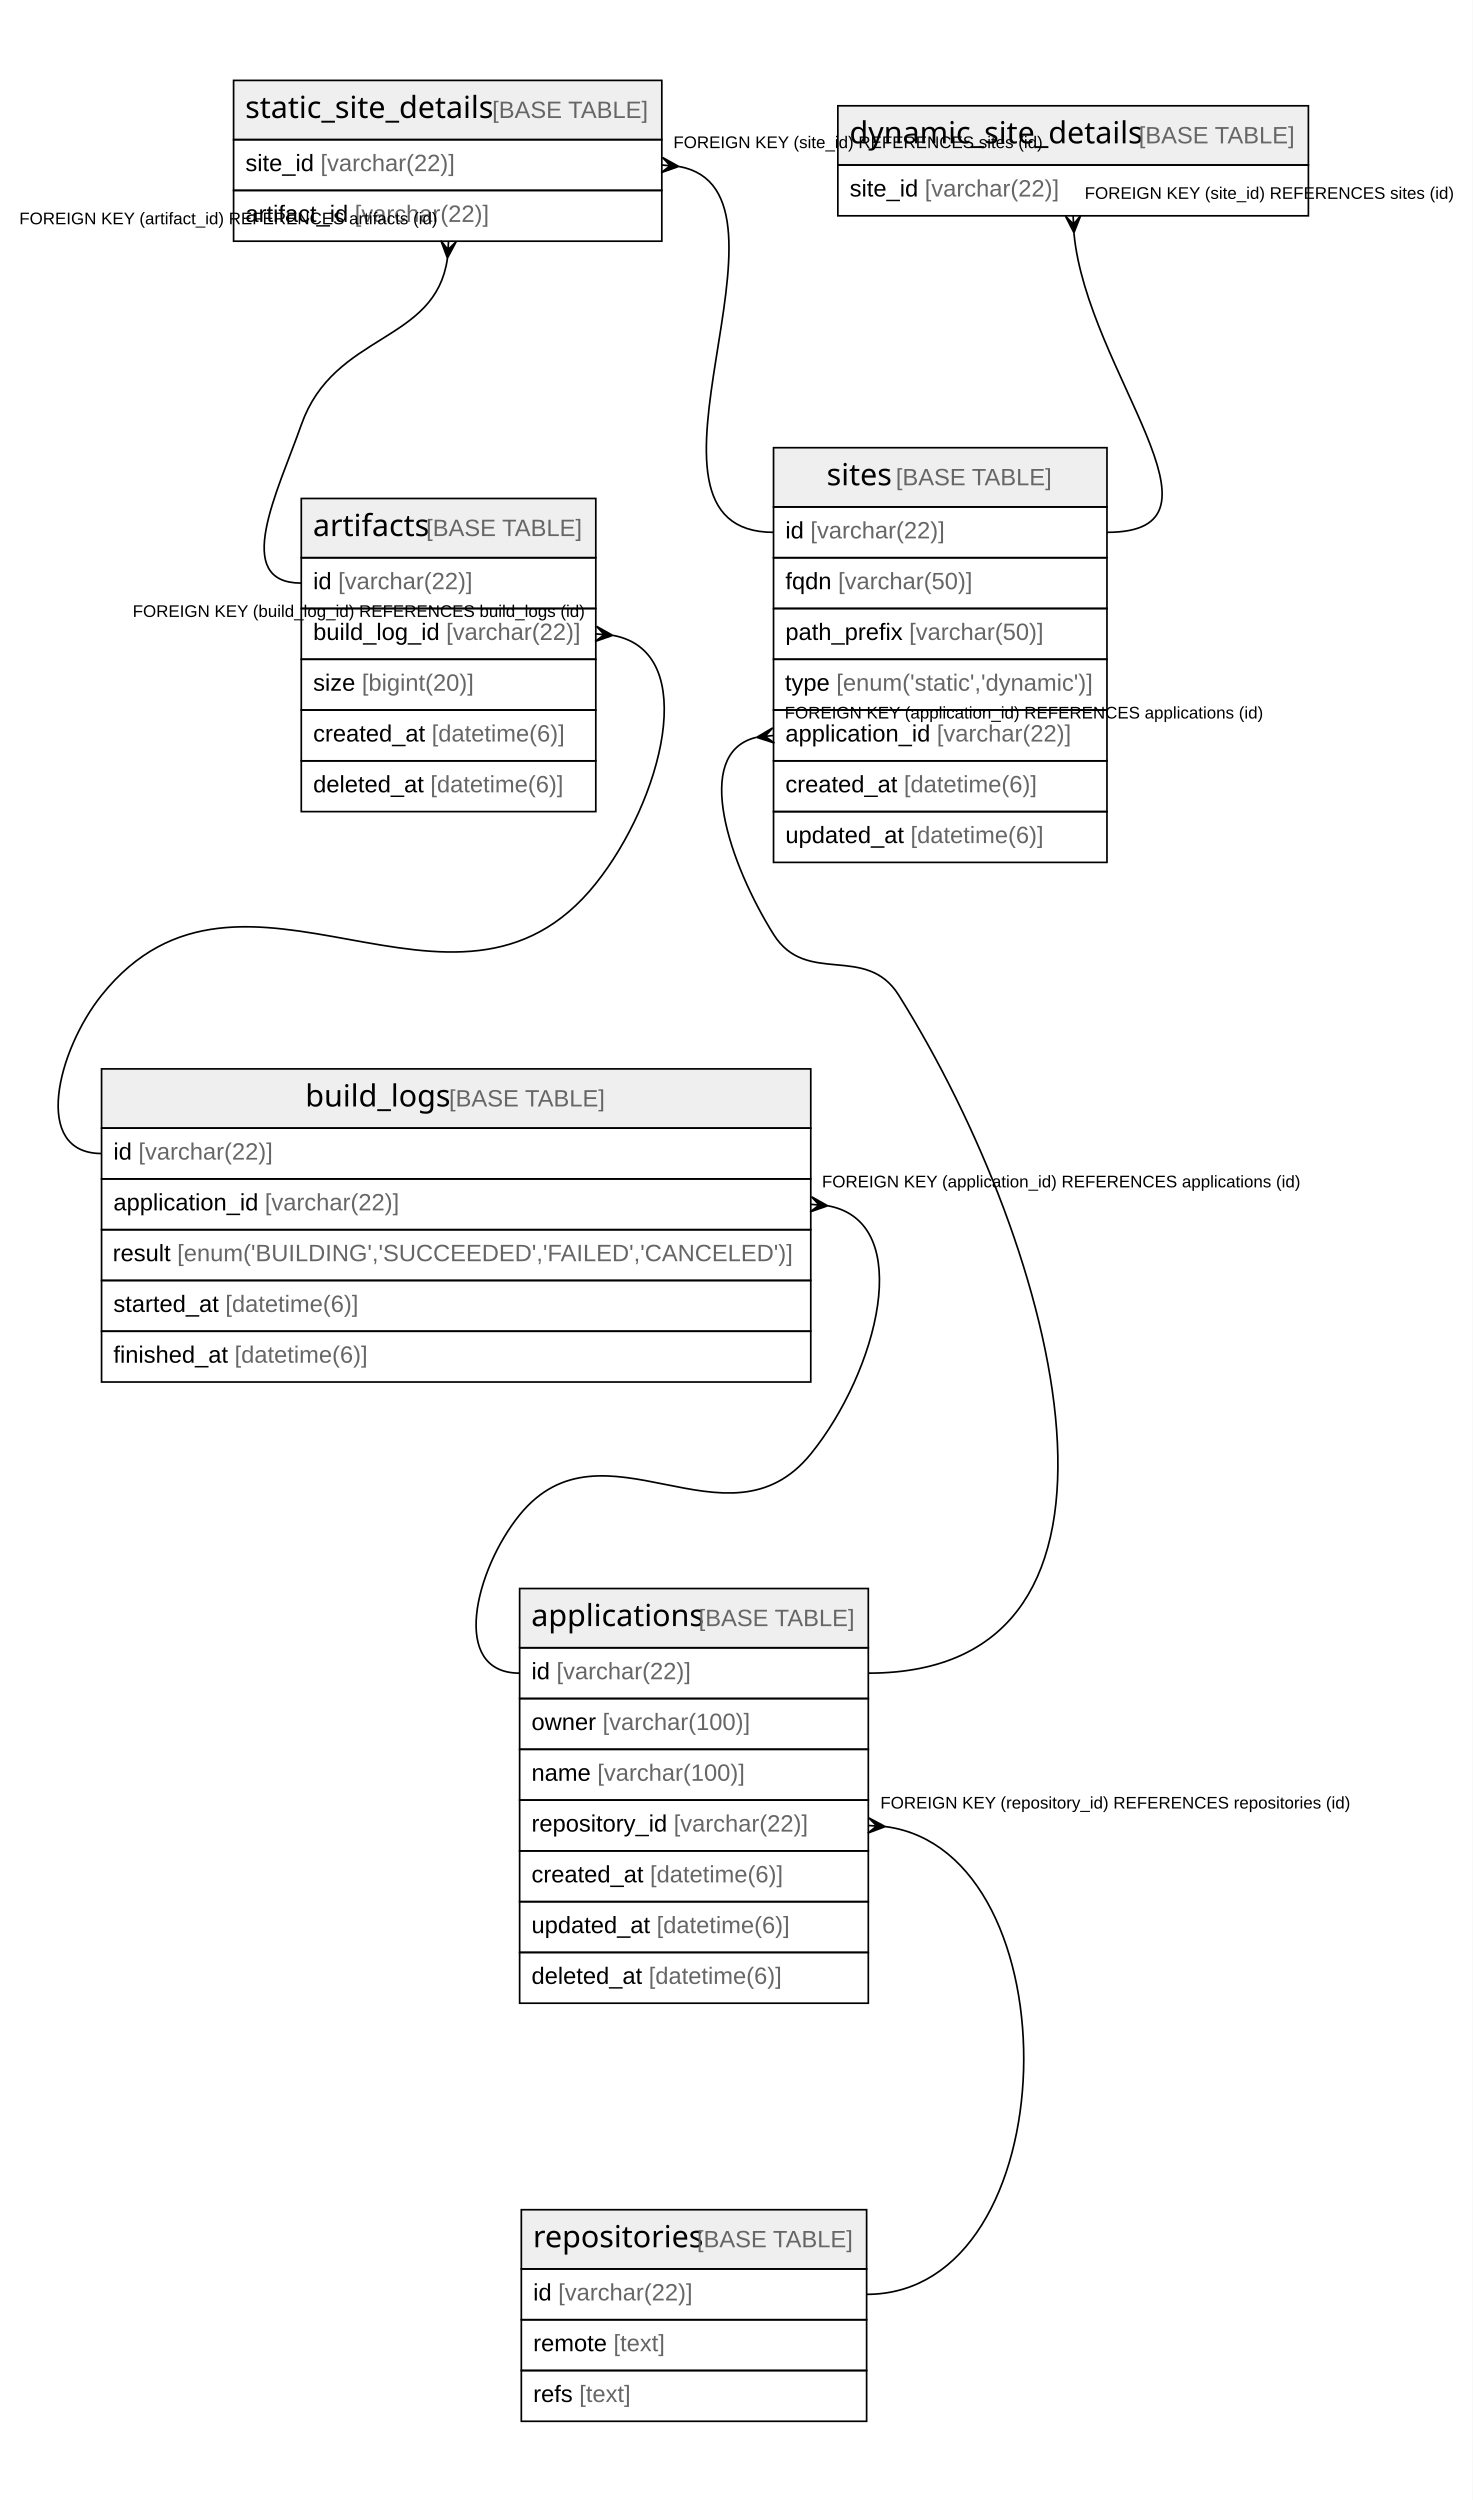
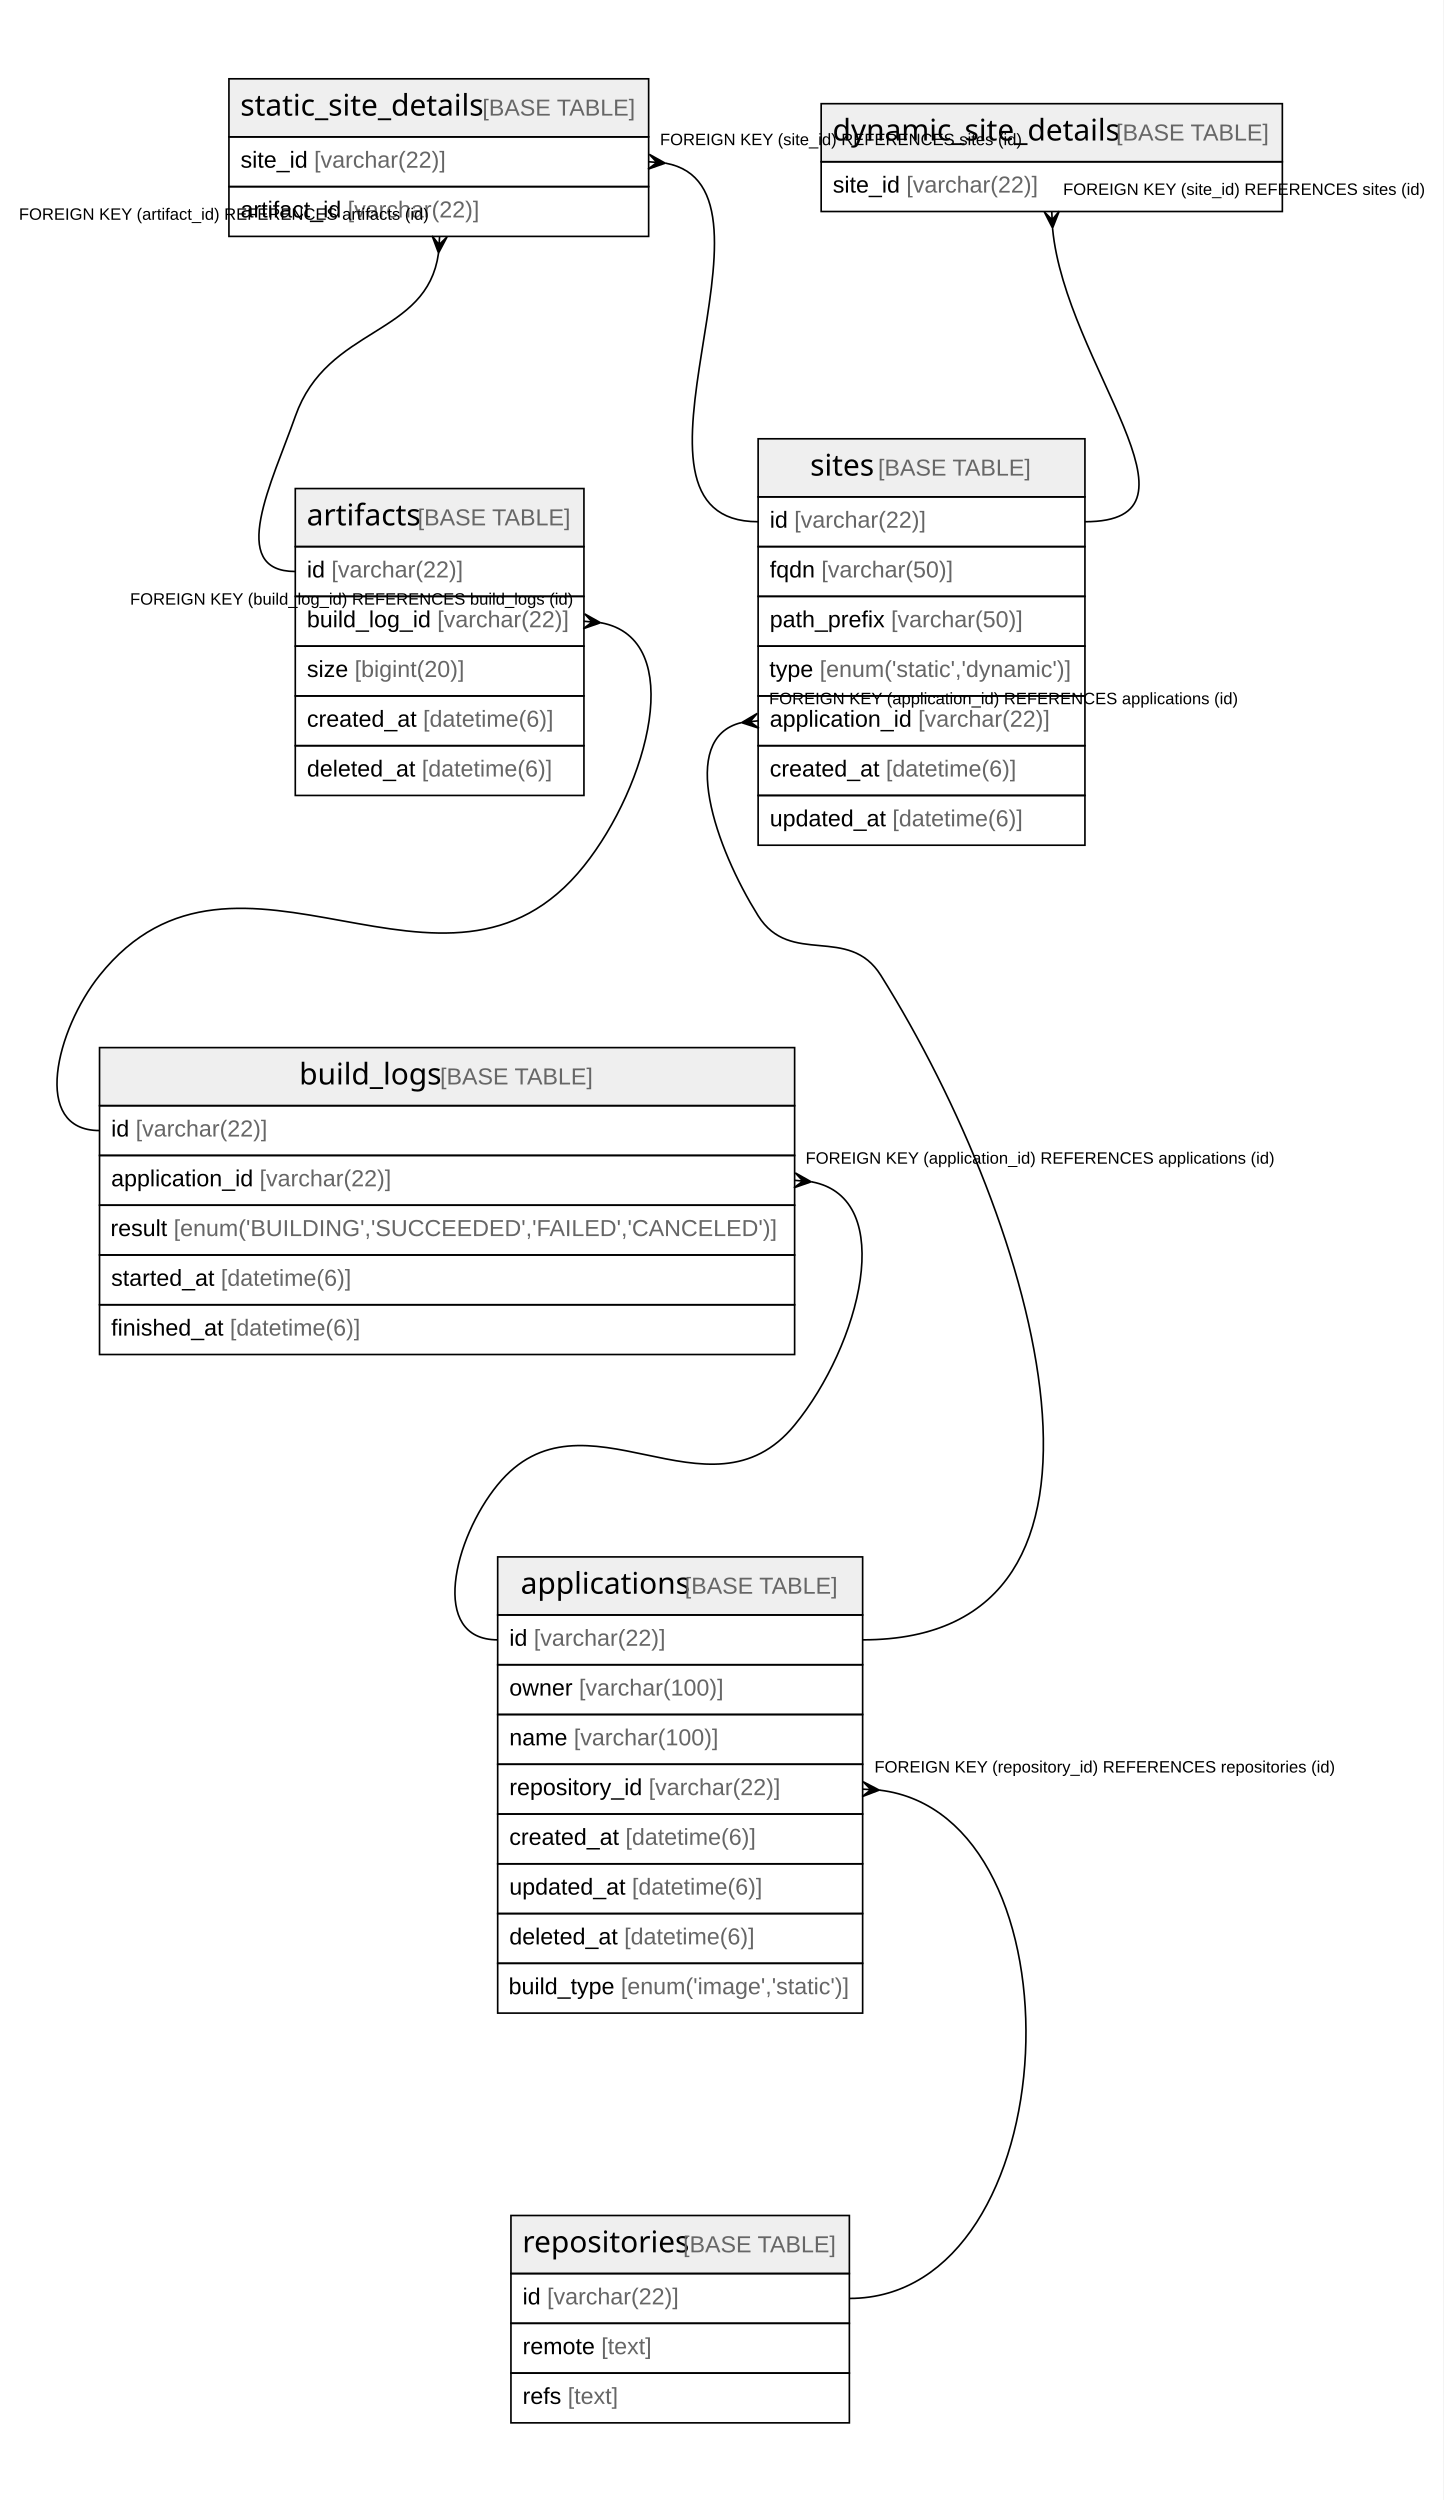
- <svg xmlns="http://www.w3.org/2000/svg" width="870pt" height="1477pt" viewBox="0.00 0.00 870.00 1477.00">
-   <g id="graph0" class="graph" transform="scale(1 1) rotate(0) translate(4 1473)">
-     <polygon fill="#ffffff" stroke="transparent" points="-4,4 -4,-1473 866,-1473 866,4 -4,4" />
+ <svg xmlns="http://www.w3.org/2000/svg" width="870pt" height="1507pt" viewBox="0.00 0.00 870.00 1507.00">
+   <g id="graph0" class="graph" transform="scale(1 1) rotate(0) translate(4 1503)">
+     <polygon fill="#ffffff" stroke="transparent" points="-4,4 -4,-1503 866,-1503 866,4 -4,4" />
    <g id="node1" class="node">
-       <polygon fill="#efefef" stroke="transparent" points="303,-499.5 303,-534.5 509,-534.5 509,-499.5 303,-499.5" />
-       <polygon fill="none" stroke="#000000" points="303,-499.5 303,-534.5 509,-534.5 509,-499.5 303,-499.5" />
-       <text text-anchor="start" x="309.862" y="-512.3" font-family="Arial Bold" font-size="18.00" fill="#000000">
+       <polygon fill="#efefef" stroke="transparent" points="296,-529.5 296,-564.5 516,-564.5 516,-529.5 296,-529.5" />
+       <polygon fill="none" stroke="#000000" points="296,-529.5 296,-564.5 516,-564.5 516,-529.5 296,-529.5" />
+       <text text-anchor="start" x="309.862" y="-542.3" font-family="Arial Bold" font-size="18.00" fill="#000000">
                applications
            </text>
-       <text text-anchor="start" x="404.884" y="-512.3" font-family="Arial" font-size="14.00" fill="#000000" />
-       <text text-anchor="start" x="408.775" y="-512.3" font-family="Arial" font-size="14.00" fill="#666666">[BASE
+       <text text-anchor="start" x="404.884" y="-542.3" font-family="Arial" font-size="14.00" fill="#000000" />
+       <text text-anchor="start" x="408.775" y="-542.3" font-family="Arial" font-size="14.00" fill="#666666">[BASE
                TABLE]
            </text>
-       <polygon fill="none" stroke="#000000" points="303,-469.5 303,-499.5 509,-499.5 509,-469.5 303,-469.5" />
-       <text text-anchor="start" x="310" y="-480.9" font-family="Arial" font-size="14.00" fill="#000000">id</text>
-       <text text-anchor="start" x="324.78" y="-480.9" font-family="Arial" font-size="14.00" fill="#666666">
-                 [varchar(22)]
-             </text>
-       <polygon fill="none" stroke="#000000" points="303,-439.5 303,-469.5 509,-469.5 509,-439.5 303,-439.5" />
-       <text text-anchor="start" x="310" y="-450.9" font-family="Arial" font-size="14.00" fill="#000000">owner
-             </text>
-       <text text-anchor="start" x="352.006" y="-450.9" font-family="Arial" font-size="14.00" fill="#666666">
+       <polygon fill="none" stroke="#000000" points="296,-499.5 296,-529.5 516,-529.5 516,-499.5 296,-499.5" />
+       <text text-anchor="start" x="303" y="-510.9" font-family="Arial" font-size="14.00" fill="#000000">id</text>
+       <text text-anchor="start" x="317.78" y="-510.9" font-family="Arial" font-size="14.00" fill="#666666">
+                 [varchar(22)]
+             </text>
+       <polygon fill="none" stroke="#000000" points="296,-469.5 296,-499.5 516,-499.5 516,-469.5 296,-469.5" />
+       <text text-anchor="start" x="303" y="-480.9" font-family="Arial" font-size="14.00" fill="#000000">owner
+             </text>
+       <text text-anchor="start" x="345.006" y="-480.9" font-family="Arial" font-size="14.00" fill="#666666">
                [varchar(100)]
            </text>
-       <polygon fill="none" stroke="#000000" points="303,-409.5 303,-439.5 509,-439.5 509,-409.5 303,-409.5" />
-       <text text-anchor="start" x="310" y="-420.9" font-family="Arial" font-size="14.00" fill="#000000">name
-             </text>
-       <text text-anchor="start" x="348.899" y="-420.9" font-family="Arial" font-size="14.00" fill="#666666">
+       <polygon fill="none" stroke="#000000" points="296,-439.5 296,-469.5 516,-469.5 516,-439.5 296,-439.5" />
+       <text text-anchor="start" x="303" y="-450.9" font-family="Arial" font-size="14.00" fill="#000000">name
+             </text>
+       <text text-anchor="start" x="341.899" y="-450.9" font-family="Arial" font-size="14.00" fill="#666666">
                [varchar(100)]
            </text>
-       <polygon fill="none" stroke="#000000" points="303,-379.5 303,-409.5 509,-409.5 509,-379.5 303,-379.5" />
-       <text text-anchor="start" x="310" y="-390.9" font-family="Arial" font-size="14.00" fill="#000000">
+       <polygon fill="none" stroke="#000000" points="296,-409.5 296,-439.5 516,-439.5 516,-409.5 296,-409.5" />
+       <text text-anchor="start" x="303" y="-420.9" font-family="Arial" font-size="14.00" fill="#000000">
                repository_id
            </text>
-       <text text-anchor="start" x="394.011" y="-390.9" font-family="Arial" font-size="14.00" fill="#666666">
-                 [varchar(22)]
-             </text>
-       <polygon fill="none" stroke="#000000" points="303,-349.5 303,-379.5 509,-379.5 509,-349.5 303,-349.5" />
-       <text text-anchor="start" x="310" y="-360.9" font-family="Arial" font-size="14.00" fill="#000000">
+       <text text-anchor="start" x="387.011" y="-420.9" font-family="Arial" font-size="14.00" fill="#666666">
+                 [varchar(22)]
+             </text>
+       <polygon fill="none" stroke="#000000" points="296,-379.5 296,-409.5 516,-409.5 516,-379.5 296,-379.5" />
+       <text text-anchor="start" x="303" y="-390.9" font-family="Arial" font-size="14.00" fill="#000000">
                created_at
            </text>
-       <text text-anchor="start" x="380.028" y="-360.9" font-family="Arial" font-size="14.00" fill="#666666">
-                 [datetime(6)]
-             </text>
-       <polygon fill="none" stroke="#000000" points="303,-319.5 303,-349.5 509,-349.5 509,-319.5 303,-319.5" />
-       <text text-anchor="start" x="310" y="-330.9" font-family="Arial" font-size="14.00" fill="#000000">
+       <text text-anchor="start" x="373.028" y="-390.9" font-family="Arial" font-size="14.00" fill="#666666">
+                 [datetime(6)]
+             </text>
+       <polygon fill="none" stroke="#000000" points="296,-349.5 296,-379.5 516,-379.5 516,-349.5 296,-349.5" />
+       <text text-anchor="start" x="303" y="-360.9" font-family="Arial" font-size="14.00" fill="#000000">
                updated_at
            </text>
-       <text text-anchor="start" x="383.933" y="-330.9" font-family="Arial" font-size="14.00" fill="#666666">
-                 [datetime(6)]
-             </text>
-       <polygon fill="none" stroke="#000000" points="303,-289.5 303,-319.5 509,-319.5 509,-289.5 303,-289.5" />
-       <text text-anchor="start" x="310" y="-300.9" font-family="Arial" font-size="14.00" fill="#000000">
+       <text text-anchor="start" x="376.933" y="-360.9" font-family="Arial" font-size="14.00" fill="#666666">
+                 [datetime(6)]
+             </text>
+       <polygon fill="none" stroke="#000000" points="296,-319.5 296,-349.5 516,-349.5 516,-319.5 296,-319.5" />
+       <text text-anchor="start" x="303" y="-330.9" font-family="Arial" font-size="14.00" fill="#000000">
                deleted_at
            </text>
-       <text text-anchor="start" x="379.257" y="-300.9" font-family="Arial" font-size="14.00" fill="#666666">
-                 [datetime(6)]
+       <text text-anchor="start" x="372.257" y="-330.9" font-family="Arial" font-size="14.00" fill="#666666">
+                 [datetime(6)]
+             </text>
+       <polygon fill="none" stroke="#000000" points="296,-289.5 296,-319.5 516,-319.5 516,-289.5 296,-289.5" />
+       <text text-anchor="start" x="302.576" y="-300.9" font-family="Arial" font-size="14.00" fill="#000000">
+                 build_type
+             </text>
+       <text text-anchor="start" x="370.266" y="-300.9" font-family="Arial" font-size="14.00" fill="#666666">
+                 [enum('image','static')]
            </text>
    </g>
    <g id="node5" class="node">
      <polygon fill="#efefef" stroke="transparent" points="304,-132.5 304,-167.5 508,-167.5 508,-132.5 304,-132.5" />
      <polygon fill="none" stroke="#000000" points="304,-132.5 304,-167.5 508,-167.5 508,-132.5 304,-132.5" />
      <text text-anchor="start" x="310.87" y="-145.3" font-family="Arial Bold" font-size="18.00" fill="#000000">
                repositories
            </text>
      <text text-anchor="start" x="403.876" y="-145.3" font-family="Arial" font-size="14.00" fill="#000000" />
      <text text-anchor="start" x="407.767" y="-145.3" font-family="Arial" font-size="14.00" fill="#666666">[BASE
                TABLE]
            </text>
      <polygon fill="none" stroke="#000000" points="304,-102.5 304,-132.5 508,-132.5 508,-102.5 304,-102.5" />
      <text text-anchor="start" x="311" y="-113.9" font-family="Arial" font-size="14.00" fill="#000000">id</text>
      <text text-anchor="start" x="325.78" y="-113.9" font-family="Arial" font-size="14.00" fill="#666666">
                [varchar(22)]
            </text>
      <polygon fill="none" stroke="#000000" points="304,-72.5 304,-102.5 508,-102.5 508,-72.5 304,-72.5" />
      <text text-anchor="start" x="311" y="-83.9" font-family="Arial" font-size="14.00" fill="#000000">remote
            </text>
      <text text-anchor="start" x="358.45" y="-83.9" font-family="Arial" font-size="14.00" fill="#666666">
                [text]
            </text>
      <polygon fill="none" stroke="#000000" points="304,-42.5 304,-72.5 508,-72.5 508,-42.5 304,-42.5" />
      <text text-anchor="start" x="311" y="-53.9" font-family="Arial" font-size="14.00" fill="#000000">refs</text>
      <text text-anchor="start" x="338.224" y="-53.9" font-family="Arial" font-size="14.00" fill="#666666">
                [text]
            </text>
    </g>
    <g id="edge1" class="edge">
-       <path fill="none" stroke="#000000" d="M519.161,-393.846C631.957,-379.033 627.625,-117.5 508,-117.5" />
-       <polygon fill="#000000" stroke="#000000" points="518.979,-393.858 508.711,-390.009 513.99,-394.179 509,-394.5 509,-394.5 509,-394.5 513.99,-394.179 509.289,-398.991 518.979,-393.858 518.979,-393.858" />
-       <text text-anchor="start" x="516.111" y="-404.5" font-family="Arial" font-size="10.00" fill="#000000">
+       <path fill="none" stroke="#000000" d="M526.118,-423.916C652.002,-409.108 641.025,-117.5 508,-117.5" />
+       <polygon fill="#000000" stroke="#000000" points="525.983,-423.924 515.741,-420.007 520.992,-424.212 516,-424.5 516,-424.5 516,-424.5 520.992,-424.212 516.259,-428.993 525.983,-423.924 525.983,-423.924" />
+       <text text-anchor="start" x="523.111" y="-434.5" font-family="Arial" font-size="10.00" fill="#000000">
                FOREIGN KEY (repository_id) REFERENCES repositories (id)
            </text>
    </g>
    <g id="node2" class="node">
-       <polygon fill="#efefef" stroke="transparent" points="174,-1143.5 174,-1178.5 348,-1178.5 348,-1143.5 174,-1143.5" />
-       <polygon fill="none" stroke="#000000" points="174,-1143.5 174,-1178.5 348,-1178.5 348,-1143.5 174,-1143.5" />
-       <text text-anchor="start" x="180.87" y="-1156.3" font-family="Arial Bold" font-size="18.00" fill="#000000">artifacts
-             </text>
-       <text text-anchor="start" x="243.876" y="-1156.3" font-family="Arial" font-size="14.00" fill="#000000" />
-       <text text-anchor="start" x="247.766" y="-1156.3" font-family="Arial" font-size="14.00" fill="#666666">
+       <polygon fill="#efefef" stroke="transparent" points="174,-1173.5 174,-1208.5 348,-1208.5 348,-1173.5 174,-1173.5" />
+       <polygon fill="none" stroke="#000000" points="174,-1173.5 174,-1208.5 348,-1208.5 348,-1173.5 174,-1173.5" />
+       <text text-anchor="start" x="180.87" y="-1186.3" font-family="Arial Bold" font-size="18.00" fill="#000000">artifacts
+             </text>
+       <text text-anchor="start" x="243.876" y="-1186.3" font-family="Arial" font-size="14.00" fill="#000000" />
+       <text text-anchor="start" x="247.766" y="-1186.3" font-family="Arial" font-size="14.00" fill="#666666">
                [BASE TABLE]
            </text>
+       <polygon fill="none" stroke="#000000" points="174,-1143.5 174,-1173.5 348,-1173.5 348,-1143.5 174,-1143.5" />
+       <text text-anchor="start" x="181" y="-1154.9" font-family="Arial" font-size="14.00" fill="#000000">id</text>
+       <text text-anchor="start" x="195.78" y="-1154.9" font-family="Arial" font-size="14.00" fill="#666666">
+                 [varchar(22)]
+             </text>
      <polygon fill="none" stroke="#000000" points="174,-1113.5 174,-1143.5 348,-1143.5 348,-1113.5 174,-1113.5" />
-       <text text-anchor="start" x="181" y="-1124.9" font-family="Arial" font-size="14.00" fill="#000000">id</text>
-       <text text-anchor="start" x="195.78" y="-1124.9" font-family="Arial" font-size="14.00" fill="#666666">
+       <text text-anchor="start" x="181" y="-1124.9" font-family="Arial" font-size="14.00" fill="#000000">
+                 build_log_id
+             </text>
+       <text text-anchor="start" x="259.578" y="-1124.9" font-family="Arial" font-size="14.00" fill="#666666">
                [varchar(22)]
            </text>
      <polygon fill="none" stroke="#000000" points="174,-1083.5 174,-1113.5 348,-1113.5 348,-1083.5 174,-1083.5" />
-       <text text-anchor="start" x="181" y="-1094.9" font-family="Arial" font-size="14.00" fill="#000000">
-                 build_log_id
-             </text>
-       <text text-anchor="start" x="259.578" y="-1094.9" font-family="Arial" font-size="14.00" fill="#666666">
-                 [varchar(22)]
+       <text text-anchor="start" x="181" y="-1094.9" font-family="Arial" font-size="14.00" fill="#000000">size
+             </text>
+       <text text-anchor="start" x="209.78" y="-1094.9" font-family="Arial" font-size="14.00" fill="#666666">
+                 [bigint(20)]
            </text>
      <polygon fill="none" stroke="#000000" points="174,-1053.5 174,-1083.5 348,-1083.5 348,-1053.5 174,-1053.5" />
-       <text text-anchor="start" x="181" y="-1064.9" font-family="Arial" font-size="14.00" fill="#000000">size
-             </text>
-       <text text-anchor="start" x="209.78" y="-1064.9" font-family="Arial" font-size="14.00" fill="#666666">
-                 [bigint(20)]
+       <text text-anchor="start" x="181" y="-1064.9" font-family="Arial" font-size="14.00" fill="#000000">
+                 created_at
+             </text>
+       <text text-anchor="start" x="251.028" y="-1064.9" font-family="Arial" font-size="14.00" fill="#666666">
+                 [datetime(6)]
            </text>
      <polygon fill="none" stroke="#000000" points="174,-1023.5 174,-1053.5 348,-1053.5 348,-1023.5 174,-1023.5" />
      <text text-anchor="start" x="181" y="-1034.9" font-family="Arial" font-size="14.00" fill="#000000">
-                 created_at
-             </text>
-       <text text-anchor="start" x="251.028" y="-1034.9" font-family="Arial" font-size="14.00" fill="#666666">
-                 [datetime(6)]
-             </text>
-       <polygon fill="none" stroke="#000000" points="174,-993.5 174,-1023.5 348,-1023.5 348,-993.5 174,-993.5" />
-       <text text-anchor="start" x="181" y="-1004.9" font-family="Arial" font-size="14.00" fill="#000000">
                deleted_at
            </text>
-       <text text-anchor="start" x="250.257" y="-1004.9" font-family="Arial" font-size="14.00" fill="#666666">
+       <text text-anchor="start" x="250.257" y="-1034.9" font-family="Arial" font-size="14.00" fill="#666666">
                [datetime(6)]
            </text>
    </g>
    <g id="node3" class="node">
-       <polygon fill="#efefef" stroke="transparent" points="56,-806.5 56,-841.5 475,-841.5 475,-806.5 56,-806.5" />
-       <polygon fill="none" stroke="#000000" points="56,-806.5 56,-841.5 475,-841.5 475,-806.5 56,-806.5" />
-       <text text-anchor="start" x="176.363" y="-819.3" font-family="Arial Bold" font-size="18.00" fill="#000000">
+       <polygon fill="#efefef" stroke="transparent" points="56,-836.5 56,-871.5 475,-871.5 475,-836.5 56,-836.5" />
+       <polygon fill="none" stroke="#000000" points="56,-836.5 56,-871.5 475,-871.5 475,-836.5 56,-836.5" />
+       <text text-anchor="start" x="176.363" y="-849.3" font-family="Arial Bold" font-size="18.00" fill="#000000">
                build_logs
            </text>
-       <text text-anchor="start" x="257.383" y="-819.3" font-family="Arial" font-size="14.00" fill="#000000" />
-       <text text-anchor="start" x="261.274" y="-819.3" font-family="Arial" font-size="14.00" fill="#666666">[BASE
+       <text text-anchor="start" x="257.383" y="-849.3" font-family="Arial" font-size="14.00" fill="#000000" />
+       <text text-anchor="start" x="261.274" y="-849.3" font-family="Arial" font-size="14.00" fill="#666666">[BASE
                TABLE]
            </text>
+       <polygon fill="none" stroke="#000000" points="56,-806.5 56,-836.5 475,-836.5 475,-806.5 56,-806.5" />
+       <text text-anchor="start" x="63" y="-817.9" font-family="Arial" font-size="14.00" fill="#000000">id</text>
+       <text text-anchor="start" x="77.78" y="-817.9" font-family="Arial" font-size="14.00" fill="#666666">
+                 [varchar(22)]
+             </text>
      <polygon fill="none" stroke="#000000" points="56,-776.5 56,-806.5 475,-806.5 475,-776.5 56,-776.5" />
-       <text text-anchor="start" x="63" y="-787.9" font-family="Arial" font-size="14.00" fill="#000000">id</text>
-       <text text-anchor="start" x="77.78" y="-787.9" font-family="Arial" font-size="14.00" fill="#666666">
+       <text text-anchor="start" x="63" y="-787.9" font-family="Arial" font-size="14.00" fill="#000000">
+                 application_id
+             </text>
+       <text text-anchor="start" x="152.468" y="-787.9" font-family="Arial" font-size="14.00" fill="#666666">
                [varchar(22)]
            </text>
      <polygon fill="none" stroke="#000000" points="56,-746.5 56,-776.5 475,-776.5 475,-746.5 56,-746.5" />
-       <text text-anchor="start" x="63" y="-757.9" font-family="Arial" font-size="14.00" fill="#000000">
-                 application_id
-             </text>
-       <text text-anchor="start" x="152.468" y="-757.9" font-family="Arial" font-size="14.00" fill="#666666">
-                 [varchar(22)]
+       <text text-anchor="start" x="62.574" y="-757.9" font-family="Arial" font-size="14.00" fill="#000000">
+                 result
+             </text>
+       <text text-anchor="start" x="100.688" y="-757.9" font-family="Arial" font-size="14.00" fill="#666666">
+                 [enum('BUILDING','SUCCEEDED','FAILED','CANCELED')]
            </text>
      <polygon fill="none" stroke="#000000" points="56,-716.5 56,-746.5 475,-746.5 475,-716.5 56,-716.5" />
-       <text text-anchor="start" x="62.574" y="-727.9" font-family="Arial" font-size="14.00" fill="#000000">
-                 result
-             </text>
-       <text text-anchor="start" x="100.688" y="-727.9" font-family="Arial" font-size="14.00" fill="#666666">
-                 [enum('BUILDING','SUCCEEDED','FAILED','CANCELED')]
+       <text text-anchor="start" x="63" y="-727.9" font-family="Arial" font-size="14.00" fill="#000000">
+                 started_at
+             </text>
+       <text text-anchor="start" x="129.136" y="-727.9" font-family="Arial" font-size="14.00" fill="#666666">
+                 [datetime(6)]
            </text>
      <polygon fill="none" stroke="#000000" points="56,-686.5 56,-716.5 475,-716.5 475,-686.5 56,-686.5" />
      <text text-anchor="start" x="63" y="-697.9" font-family="Arial" font-size="14.00" fill="#000000">
-                 started_at
-             </text>
-       <text text-anchor="start" x="129.136" y="-697.9" font-family="Arial" font-size="14.00" fill="#666666">
-                 [datetime(6)]
-             </text>
-       <polygon fill="none" stroke="#000000" points="56,-656.5 56,-686.5 475,-686.5 475,-656.5 56,-656.5" />
-       <text text-anchor="start" x="63" y="-667.9" font-family="Arial" font-size="14.00" fill="#000000">
                finished_at
            </text>
-       <text text-anchor="start" x="134.581" y="-667.9" font-family="Arial" font-size="14.00" fill="#666666">
+       <text text-anchor="start" x="134.581" y="-697.9" font-family="Arial" font-size="14.00" fill="#666666">
                [datetime(6)]
            </text>
    </g>
    <g id="edge2" class="edge">
-       <path fill="none" stroke="#000000" d="M358.285,-1097.599C410.713,-1087.737 386.609,-999.31 348,-951 264.934,-847.064 139.066,-988.936 56,-885 30.056,-852.538 14.444,-791.5 56,-791.5" />
-       <polygon fill="#000000" stroke="#000000" points="357.962,-1097.627 347.607,-1094.017 352.981,-1098.064 348,-1098.5 348,-1098.5 348,-1098.5 352.981,-1098.064 348.393,-1102.983 357.962,-1097.627 357.962,-1097.627" />
-       <text text-anchor="start" x="74.381" y="-1108.5" font-family="Arial" font-size="10.00" fill="#000000">
+       <path fill="none" stroke="#000000" d="M358.285,-1127.599C410.713,-1117.737 386.609,-1029.31 348,-981 264.934,-877.064 139.066,-1018.936 56,-915 30.056,-882.538 14.444,-821.5 56,-821.5" />
+       <polygon fill="#000000" stroke="#000000" points="357.962,-1127.627 347.607,-1124.017 352.981,-1128.064 348,-1128.5 348,-1128.5 348,-1128.5 352.981,-1128.064 348.393,-1132.983 357.962,-1127.627 357.962,-1127.627" />
+       <text text-anchor="start" x="74.381" y="-1138.5" font-family="Arial" font-size="10.00" fill="#000000">
                FOREIGN KEY (build_log_id) REFERENCES build_logs (id)
            </text>
    </g>
    <g id="edge3" class="edge">
-       <path fill="none" stroke="#000000" d="M485.288,-760.596C537.757,-750.702 513.994,-662 475,-614 425.755,-553.381 352.245,-638.619 303,-578 276.798,-545.746 261.444,-484.5 303,-484.5" />
-       <polygon fill="#000000" stroke="#000000" points="484.962,-760.625 474.606,-757.017 479.981,-761.062 475,-761.5 475,-761.5 475,-761.5 479.981,-761.062 475.394,-765.983 484.962,-760.625 484.962,-760.625" />
-       <text text-anchor="start" x="481.602" y="-771.5" font-family="Arial" font-size="10.00" fill="#000000">
+       <path fill="none" stroke="#000000" d="M485.29,-790.595C537.778,-780.684 514.182,-691.846 475,-644 423.586,-581.217 347.414,-670.783 296,-608 269.671,-575.849 254.444,-514.5 296,-514.5" />
+       <polygon fill="#000000" stroke="#000000" points="484.962,-790.623 474.606,-787.017 479.981,-791.062 475,-791.5 475,-791.5 475,-791.5 479.981,-791.062 475.394,-795.983 484.962,-790.623 484.962,-790.623" />
+       <text text-anchor="start" x="481.602" y="-801.5" font-family="Arial" font-size="10.00" fill="#000000">
                FOREIGN KEY (application_id) REFERENCES applications (id)
            </text>
    </g>
    <g id="node4" class="node">
-       <polygon fill="#efefef" stroke="transparent" points="491,-1375.5 491,-1410.5 769,-1410.5 769,-1375.5 491,-1375.5" />
-       <polygon fill="none" stroke="#000000" points="491,-1375.5 491,-1410.5 769,-1410.5 769,-1375.5 491,-1375.5" />
-       <text text-anchor="start" x="497.858" y="-1388.3" font-family="Arial Bold" font-size="18.00" fill="#000000">dynamic_site_details
-             </text>
-       <text text-anchor="start" x="664.888" y="-1388.3" font-family="Arial" font-size="14.00" fill="#000000" />
-       <text text-anchor="start" x="668.778" y="-1388.3" font-family="Arial" font-size="14.00" fill="#666666">
+       <polygon fill="#efefef" stroke="transparent" points="491,-1405.5 491,-1440.5 769,-1440.5 769,-1405.5 491,-1405.5" />
+       <polygon fill="none" stroke="#000000" points="491,-1405.5 491,-1440.5 769,-1440.5 769,-1405.5 491,-1405.5" />
+       <text text-anchor="start" x="497.858" y="-1418.3" font-family="Arial Bold" font-size="18.00" fill="#000000">dynamic_site_details
+             </text>
+       <text text-anchor="start" x="664.888" y="-1418.3" font-family="Arial" font-size="14.00" fill="#000000" />
+       <text text-anchor="start" x="668.778" y="-1418.3" font-family="Arial" font-size="14.00" fill="#666666">
                [BASE TABLE]
            </text>
-       <polygon fill="none" stroke="#000000" points="491,-1345.5 491,-1375.5 769,-1375.5 769,-1345.5 491,-1345.5" />
-       <text text-anchor="start" x="498" y="-1356.9" font-family="Arial" font-size="14.00" fill="#000000">site_id
-             </text>
-       <text text-anchor="start" x="542.342" y="-1356.9" font-family="Arial" font-size="14.00" fill="#666666">
+       <polygon fill="none" stroke="#000000" points="491,-1375.5 491,-1405.5 769,-1405.5 769,-1375.5 491,-1375.5" />
+       <text text-anchor="start" x="498" y="-1386.9" font-family="Arial" font-size="14.00" fill="#000000">site_id
+             </text>
+       <text text-anchor="start" x="542.342" y="-1386.9" font-family="Arial" font-size="14.00" fill="#666666">
                [varchar(22)]
            </text>
    </g>
    <g id="node6" class="node">
-       <polygon fill="#efefef" stroke="transparent" points="453,-1173.5 453,-1208.5 650,-1208.5 650,-1173.5 453,-1173.5" />
-       <polygon fill="none" stroke="#000000" points="453,-1173.5 453,-1208.5 650,-1208.5 650,-1173.5 453,-1173.5" />
-       <text text-anchor="start" x="484.372" y="-1186.3" font-family="Arial Bold" font-size="18.00" fill="#000000">sites
-             </text>
-       <text text-anchor="start" x="521.374" y="-1186.3" font-family="Arial" font-size="14.00" fill="#000000" />
-       <text text-anchor="start" x="525.265" y="-1186.3" font-family="Arial" font-size="14.00" fill="#666666">[BASE
+       <polygon fill="#efefef" stroke="transparent" points="453,-1203.5 453,-1238.5 650,-1238.5 650,-1203.5 453,-1203.5" />
+       <polygon fill="none" stroke="#000000" points="453,-1203.5 453,-1238.5 650,-1238.5 650,-1203.5 453,-1203.5" />
+       <text text-anchor="start" x="484.372" y="-1216.3" font-family="Arial Bold" font-size="18.00" fill="#000000">sites
+             </text>
+       <text text-anchor="start" x="521.374" y="-1216.3" font-family="Arial" font-size="14.00" fill="#000000" />
+       <text text-anchor="start" x="525.265" y="-1216.3" font-family="Arial" font-size="14.00" fill="#666666">[BASE
                TABLE]
            </text>
+       <polygon fill="none" stroke="#000000" points="453,-1173.5 453,-1203.5 650,-1203.5 650,-1173.5 453,-1173.5" />
+       <text text-anchor="start" x="460" y="-1184.9" font-family="Arial" font-size="14.00" fill="#000000">id</text>
+       <text text-anchor="start" x="474.78" y="-1184.9" font-family="Arial" font-size="14.00" fill="#666666">
+                 [varchar(22)]
+             </text>
      <polygon fill="none" stroke="#000000" points="453,-1143.5 453,-1173.5 650,-1173.5 650,-1143.5 453,-1143.5" />
-       <text text-anchor="start" x="460" y="-1154.9" font-family="Arial" font-size="14.00" fill="#000000">id</text>
-       <text text-anchor="start" x="474.78" y="-1154.9" font-family="Arial" font-size="14.00" fill="#666666">
-                 [varchar(22)]
+       <text text-anchor="start" x="460" y="-1154.9" font-family="Arial" font-size="14.00" fill="#000000">fqdn
+             </text>
+       <text text-anchor="start" x="491.129" y="-1154.9" font-family="Arial" font-size="14.00" fill="#666666">
+                 [varchar(50)]
            </text>
      <polygon fill="none" stroke="#000000" points="453,-1113.5 453,-1143.5 650,-1143.5 650,-1113.5 453,-1113.5" />
-       <text text-anchor="start" x="460" y="-1124.9" font-family="Arial" font-size="14.00" fill="#000000">fqdn
-             </text>
-       <text text-anchor="start" x="491.129" y="-1124.9" font-family="Arial" font-size="14.00" fill="#666666">
+       <text text-anchor="start" x="460" y="-1124.9" font-family="Arial" font-size="14.00" fill="#000000">
+                 path_prefix
+             </text>
+       <text text-anchor="start" x="533.135" y="-1124.9" font-family="Arial" font-size="14.00" fill="#666666">
                [varchar(50)]
            </text>
      <polygon fill="none" stroke="#000000" points="453,-1083.5 453,-1113.5 650,-1113.5 650,-1083.5 453,-1083.5" />
-       <text text-anchor="start" x="460" y="-1094.9" font-family="Arial" font-size="14.00" fill="#000000">
-                 path_prefix
-             </text>
-       <text text-anchor="start" x="533.135" y="-1094.9" font-family="Arial" font-size="14.00" fill="#666666">
-                 [varchar(50)]
+       <text text-anchor="start" x="459.748" y="-1094.9" font-family="Arial" font-size="14.00" fill="#000000">
+                 type
+             </text>
+       <text text-anchor="start" x="490.095" y="-1094.9" font-family="Arial" font-size="14.00" fill="#666666">
+                 [enum('static','dynamic')]
            </text>
      <polygon fill="none" stroke="#000000" points="453,-1053.5 453,-1083.5 650,-1083.5 650,-1053.5 453,-1053.5" />
-       <text text-anchor="start" x="459.748" y="-1064.9" font-family="Arial" font-size="14.00" fill="#000000">
-                 type
-             </text>
-       <text text-anchor="start" x="490.095" y="-1064.9" font-family="Arial" font-size="14.00" fill="#666666">
-                 [enum('static','dynamic')]
+       <text text-anchor="start" x="460" y="-1064.9" font-family="Arial" font-size="14.00" fill="#000000">
+                 application_id
+             </text>
+       <text text-anchor="start" x="549.468" y="-1064.9" font-family="Arial" font-size="14.00" fill="#666666">
+                 [varchar(22)]
            </text>
      <polygon fill="none" stroke="#000000" points="453,-1023.5 453,-1053.5 650,-1053.5 650,-1023.5 453,-1023.5" />
      <text text-anchor="start" x="460" y="-1034.9" font-family="Arial" font-size="14.00" fill="#000000">
-                 application_id
-             </text>
-       <text text-anchor="start" x="549.468" y="-1034.9" font-family="Arial" font-size="14.00" fill="#666666">
-                 [varchar(22)]
+                 created_at
+             </text>
+       <text text-anchor="start" x="530.028" y="-1034.9" font-family="Arial" font-size="14.00" fill="#666666">
+                 [datetime(6)]
            </text>
      <polygon fill="none" stroke="#000000" points="453,-993.5 453,-1023.5 650,-1023.5 650,-993.5 453,-993.5" />
      <text text-anchor="start" x="460" y="-1004.9" font-family="Arial" font-size="14.00" fill="#000000">
-                 created_at
-             </text>
-       <text text-anchor="start" x="530.028" y="-1004.9" font-family="Arial" font-size="14.00" fill="#666666">
-                 [datetime(6)]
-             </text>
-       <polygon fill="none" stroke="#000000" points="453,-963.5 453,-993.5 650,-993.5 650,-963.5 453,-963.5" />
-       <text text-anchor="start" x="460" y="-974.9" font-family="Arial" font-size="14.00" fill="#000000">
                updated_at
            </text>
-       <text text-anchor="start" x="533.933" y="-974.9" font-family="Arial" font-size="14.00" fill="#666666">
+       <text text-anchor="start" x="533.933" y="-1004.9" font-family="Arial" font-size="14.00" fill="#666666">
                [datetime(6)]
            </text>
    </g>
    <g id="edge4" class="edge">
-       <path fill="none" stroke="#000000" d="M630.503,-1335.123C638.182,-1253.606 730.157,-1158.5 650,-1158.5" />
-       <polygon fill="#000000" stroke="#000000" points="630.484,-1335.512 625.505,-1345.282 630.242,-1340.506 630,-1345.5 630,-1345.5 630,-1345.5 630.242,-1340.506 634.495,-1345.718 630.484,-1335.512 630.484,-1335.512" />
-       <text text-anchor="start" x="636.835" y="-1355.5" font-family="Arial" font-size="10.00" fill="#000000">
+       <path fill="none" stroke="#000000" d="M630.503,-1365.123C638.182,-1283.606 730.157,-1188.5 650,-1188.5" />
+       <polygon fill="#000000" stroke="#000000" points="630.484,-1365.512 625.505,-1375.282 630.242,-1370.506 630,-1375.5 630,-1375.5 630,-1375.5 630.242,-1370.506 634.495,-1375.718 630.484,-1365.512 630.484,-1365.512" />
+       <text text-anchor="start" x="636.835" y="-1385.5" font-family="Arial" font-size="10.00" fill="#000000">
                FOREIGN KEY (site_id) REFERENCES sites (id)
            </text>
    </g>
    <g id="edge5" class="edge">
-       <path fill="none" stroke="#000000" d="M442.611,-1037.332C404.436,-1027.79 427.36,-961.987 453,-921 472.397,-889.993 507.603,-916.007 527,-885 621.497,-733.943 687.18,-484.5 509,-484.5" />
-       <polygon fill="#000000" stroke="#000000" points="443.063,-1037.382 452.497,-1042.972 448.031,-1037.941 453,-1038.5 453,-1038.5 453,-1038.5 448.031,-1037.941 453.503,-1034.028 443.063,-1037.382 443.063,-1037.382" />
-       <text text-anchor="start" x="459.602" y="-1048.5" font-family="Arial" font-size="10.00" fill="#000000">
+       <path fill="none" stroke="#000000" d="M442.611,-1067.332C404.436,-1057.79 427.36,-991.987 453,-951 472.397,-919.993 507.603,-946.007 527,-915 621.437,-764.038 694.067,-514.5 516,-514.5" />
+       <polygon fill="#000000" stroke="#000000" points="443.063,-1067.382 452.497,-1072.972 448.031,-1067.941 453,-1068.5 453,-1068.5 453,-1068.5 448.031,-1067.941 453.503,-1064.028 443.063,-1067.382 443.063,-1067.382" />
+       <text text-anchor="start" x="459.602" y="-1078.5" font-family="Arial" font-size="10.00" fill="#000000">
                FOREIGN KEY (application_id) REFERENCES applications (id)
            </text>
    </g>
    <g id="node7" class="node">
-       <polygon fill="#efefef" stroke="transparent" points="134,-1390.5 134,-1425.5 387,-1425.5 387,-1390.5 134,-1390.5" />
-       <polygon fill="none" stroke="#000000" points="134,-1390.5 134,-1425.5 387,-1425.5 387,-1390.5 134,-1390.5" />
-       <text text-anchor="start" x="140.859" y="-1403.3" font-family="Arial Bold" font-size="18.00" fill="#000000">static_site_details
-             </text>
-       <text text-anchor="start" x="282.888" y="-1403.3" font-family="Arial" font-size="14.00" fill="#000000" />
-       <text text-anchor="start" x="286.778" y="-1403.3" font-family="Arial" font-size="14.00" fill="#666666">
+       <polygon fill="#efefef" stroke="transparent" points="134,-1420.5 134,-1455.5 387,-1455.5 387,-1420.5 134,-1420.5" />
+       <polygon fill="none" stroke="#000000" points="134,-1420.5 134,-1455.5 387,-1455.5 387,-1420.5 134,-1420.5" />
+       <text text-anchor="start" x="140.859" y="-1433.3" font-family="Arial Bold" font-size="18.00" fill="#000000">static_site_details
+             </text>
+       <text text-anchor="start" x="282.888" y="-1433.3" font-family="Arial" font-size="14.00" fill="#000000" />
+       <text text-anchor="start" x="286.778" y="-1433.3" font-family="Arial" font-size="14.00" fill="#666666">
                [BASE TABLE]
            </text>
+       <polygon fill="none" stroke="#000000" points="134,-1390.5 134,-1420.5 387,-1420.5 387,-1390.5 134,-1390.5" />
+       <text text-anchor="start" x="141" y="-1401.9" font-family="Arial" font-size="14.00" fill="#000000">site_id
+             </text>
+       <text text-anchor="start" x="185.342" y="-1401.9" font-family="Arial" font-size="14.00" fill="#666666">
+                 [varchar(22)]
+             </text>
      <polygon fill="none" stroke="#000000" points="134,-1360.5 134,-1390.5 387,-1390.5 387,-1360.5 134,-1360.5" />
-       <text text-anchor="start" x="141" y="-1371.9" font-family="Arial" font-size="14.00" fill="#000000">site_id
-             </text>
-       <text text-anchor="start" x="185.342" y="-1371.9" font-family="Arial" font-size="14.00" fill="#666666">
-                 [varchar(22)]
-             </text>
-       <polygon fill="none" stroke="#000000" points="134,-1330.5 134,-1360.5 387,-1360.5 387,-1330.5 134,-1330.5" />
-       <text text-anchor="start" x="141" y="-1341.9" font-family="Arial" font-size="14.00" fill="#000000">
+       <text text-anchor="start" x="141" y="-1371.9" font-family="Arial" font-size="14.00" fill="#000000">
                artifact_id
            </text>
-       <text text-anchor="start" x="205.567" y="-1341.9" font-family="Arial" font-size="14.00" fill="#666666">
+       <text text-anchor="start" x="205.567" y="-1371.9" font-family="Arial" font-size="14.00" fill="#666666">
                [varchar(22)]
            </text>
    </g>
    <g id="edge6" class="edge">
-       <path fill="none" stroke="#000000" d="M260.338,-1320.362C253.364,-1269.812 193.292,-1276.898 174,-1222 160.223,-1182.795 132.444,-1128.5 174,-1128.5" />
-       <polygon fill="#000000" stroke="#000000" points="260.348,-1320.521 256.51,-1330.793 260.674,-1325.511 261,-1330.5 261,-1330.5 261,-1330.5 260.674,-1325.511 265.49,-1330.207 260.348,-1320.521 260.348,-1320.521" />
-       <text text-anchor="start" x="7.389" y="-1340.5" font-family="Arial" font-size="10.00" fill="#000000">FOREIGN
+       <path fill="none" stroke="#000000" d="M260.338,-1350.362C253.364,-1299.812 193.292,-1306.898 174,-1252 160.223,-1212.795 132.444,-1158.5 174,-1158.5" />
+       <polygon fill="#000000" stroke="#000000" points="260.348,-1350.521 256.51,-1360.793 260.674,-1355.511 261,-1360.5 261,-1360.5 261,-1360.5 260.674,-1355.511 265.49,-1360.207 260.348,-1350.521 260.348,-1350.521" />
+       <text text-anchor="start" x="7.389" y="-1370.5" font-family="Arial" font-size="10.00" fill="#000000">FOREIGN
                KEY (artifact_id) REFERENCES artifacts (id)
            </text>
    </g>
    <g id="edge7" class="edge">
-       <path fill="none" stroke="#000000" d="M397.27,-1374.626C478.067,-1359.693 355.934,-1158.5 453,-1158.5" />
-       <polygon fill="#000000" stroke="#000000" points="396.964,-1374.652 386.618,-1371.016 391.982,-1375.076 387,-1375.5 387,-1375.5 387,-1375.5 391.982,-1375.076 387.382,-1379.984 396.964,-1374.652 396.964,-1374.652" />
-       <text text-anchor="start" x="393.835" y="-1385.5" font-family="Arial" font-size="10.00" fill="#000000">
+       <path fill="none" stroke="#000000" d="M397.27,-1404.626C478.067,-1389.693 355.934,-1188.5 453,-1188.5" />
+       <polygon fill="#000000" stroke="#000000" points="396.964,-1404.652 386.618,-1401.016 391.982,-1405.076 387,-1405.5 387,-1405.5 387,-1405.5 391.982,-1405.076 387.382,-1409.984 396.964,-1404.652 396.964,-1404.652" />
+       <text text-anchor="start" x="393.835" y="-1415.5" font-family="Arial" font-size="10.00" fill="#000000">
                FOREIGN KEY (site_id) REFERENCES sites (id)
            </text>
    </g>
  </g>
</svg>
